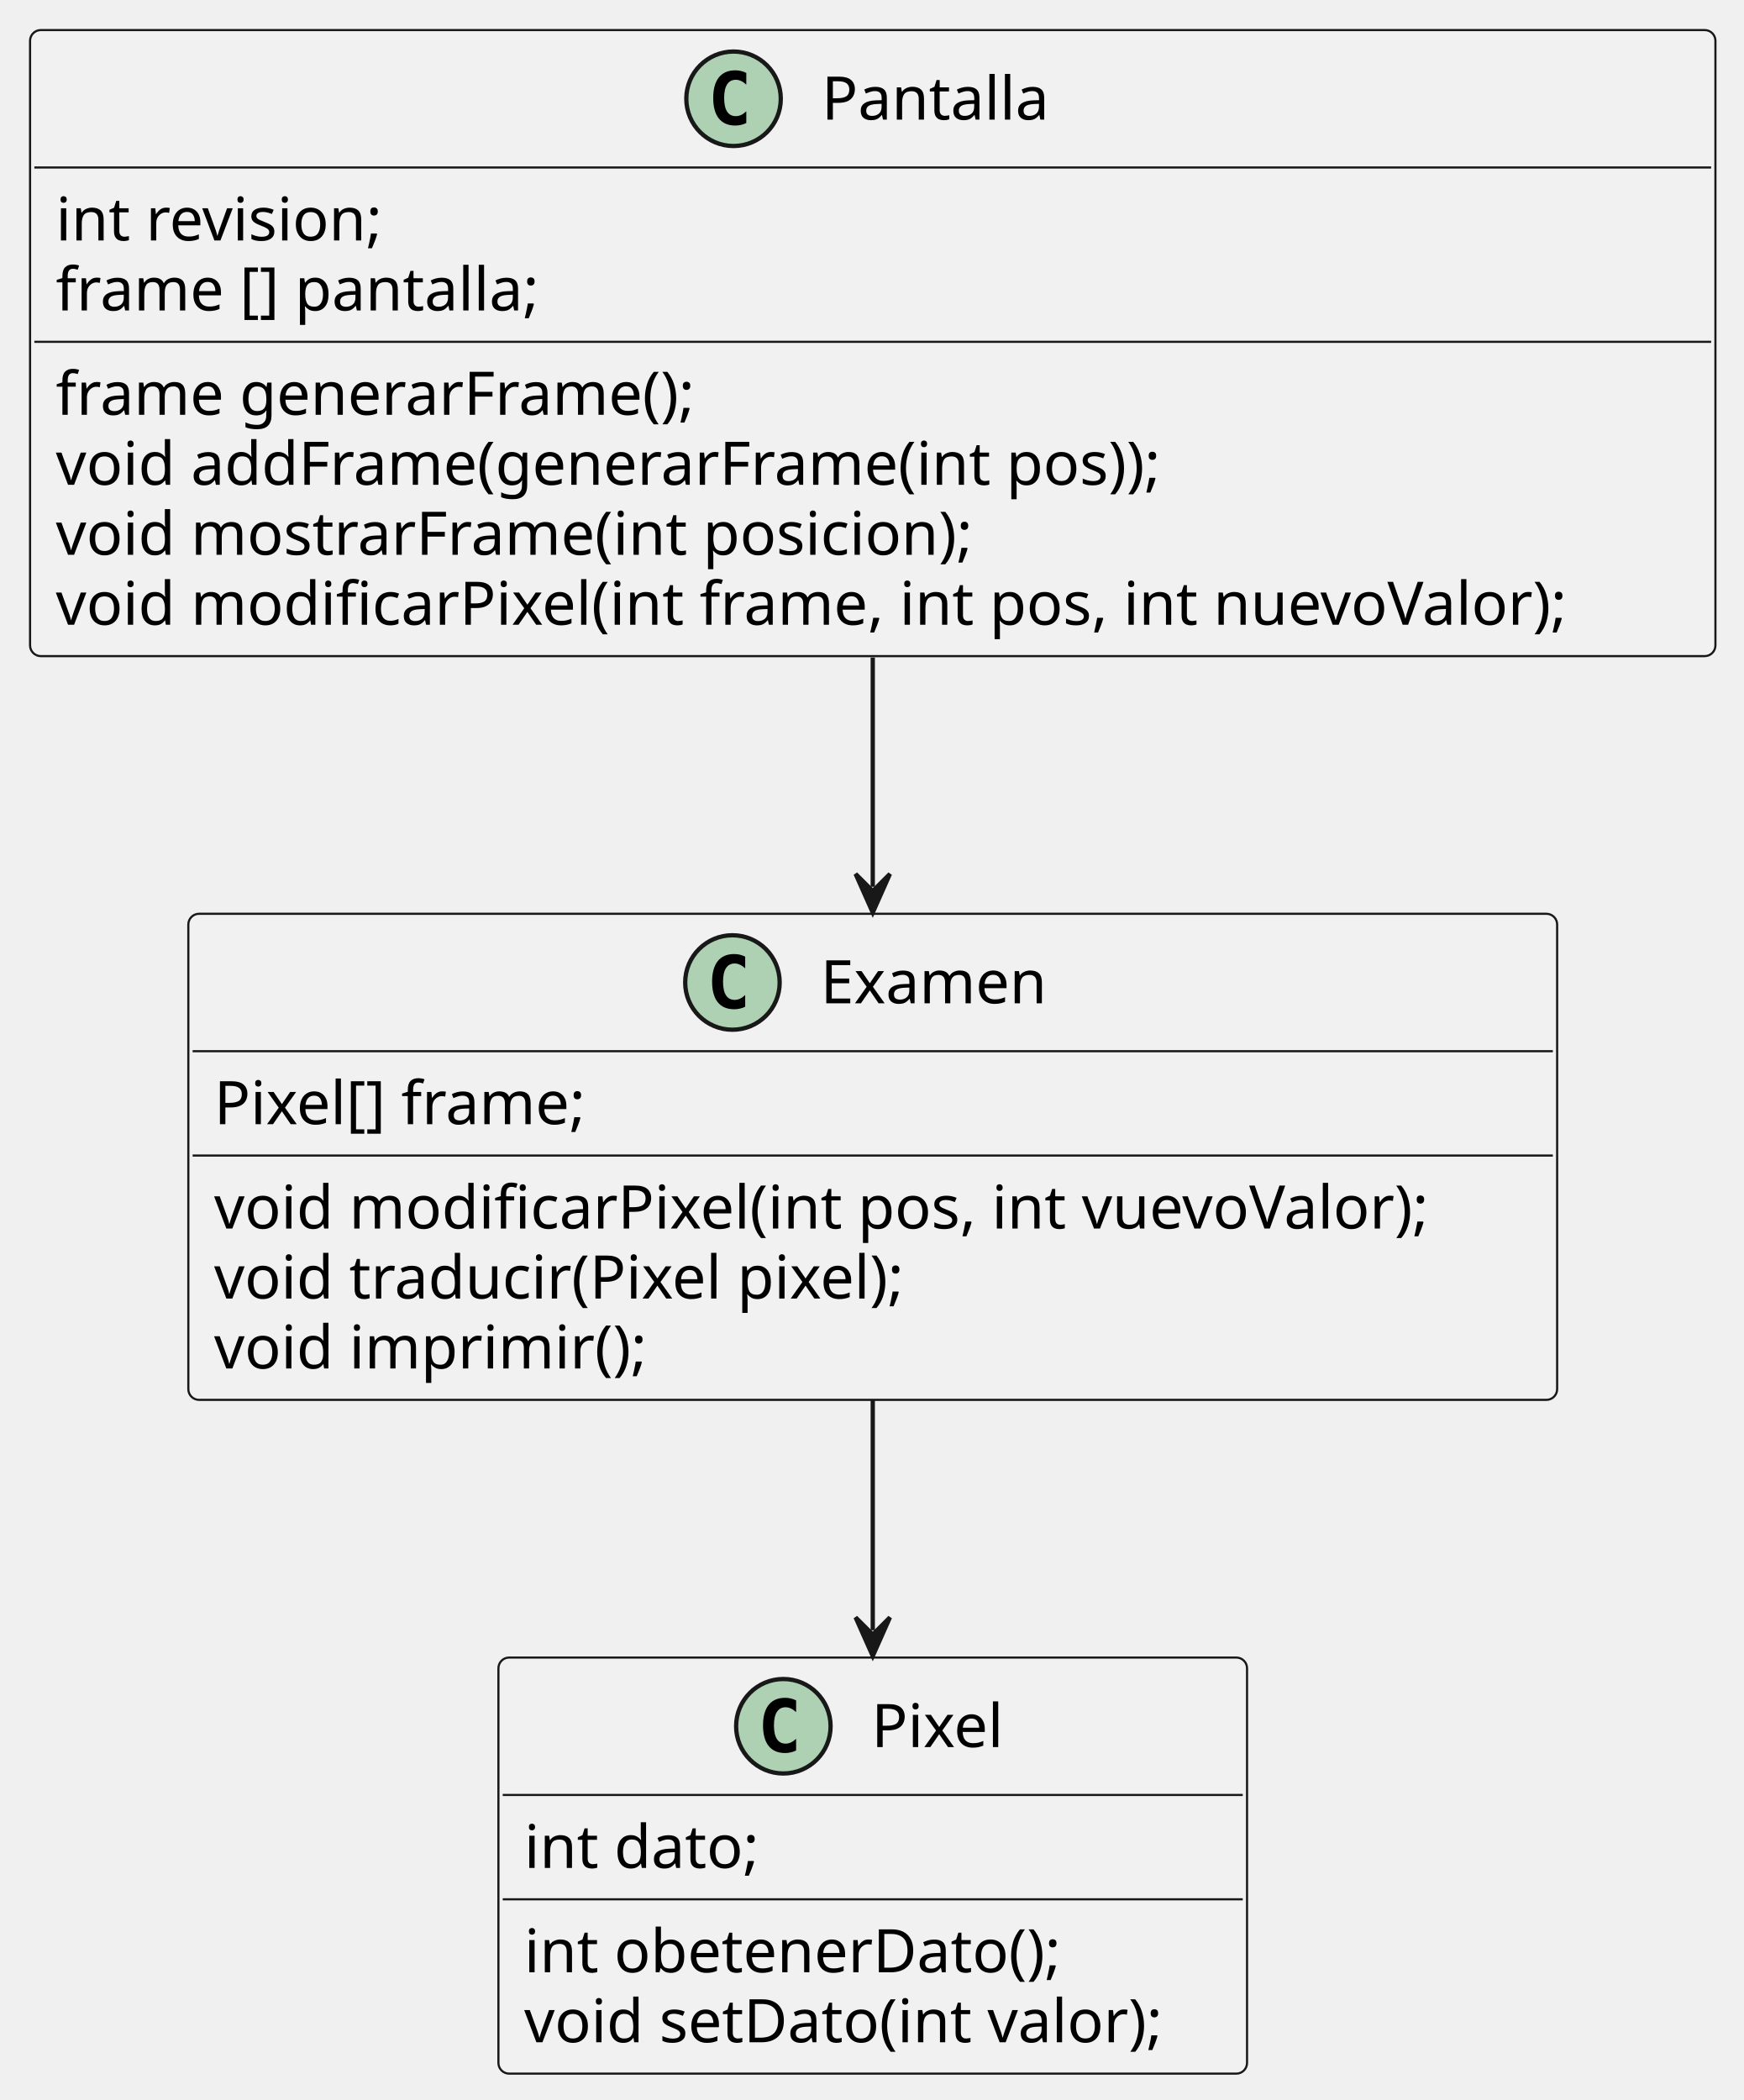
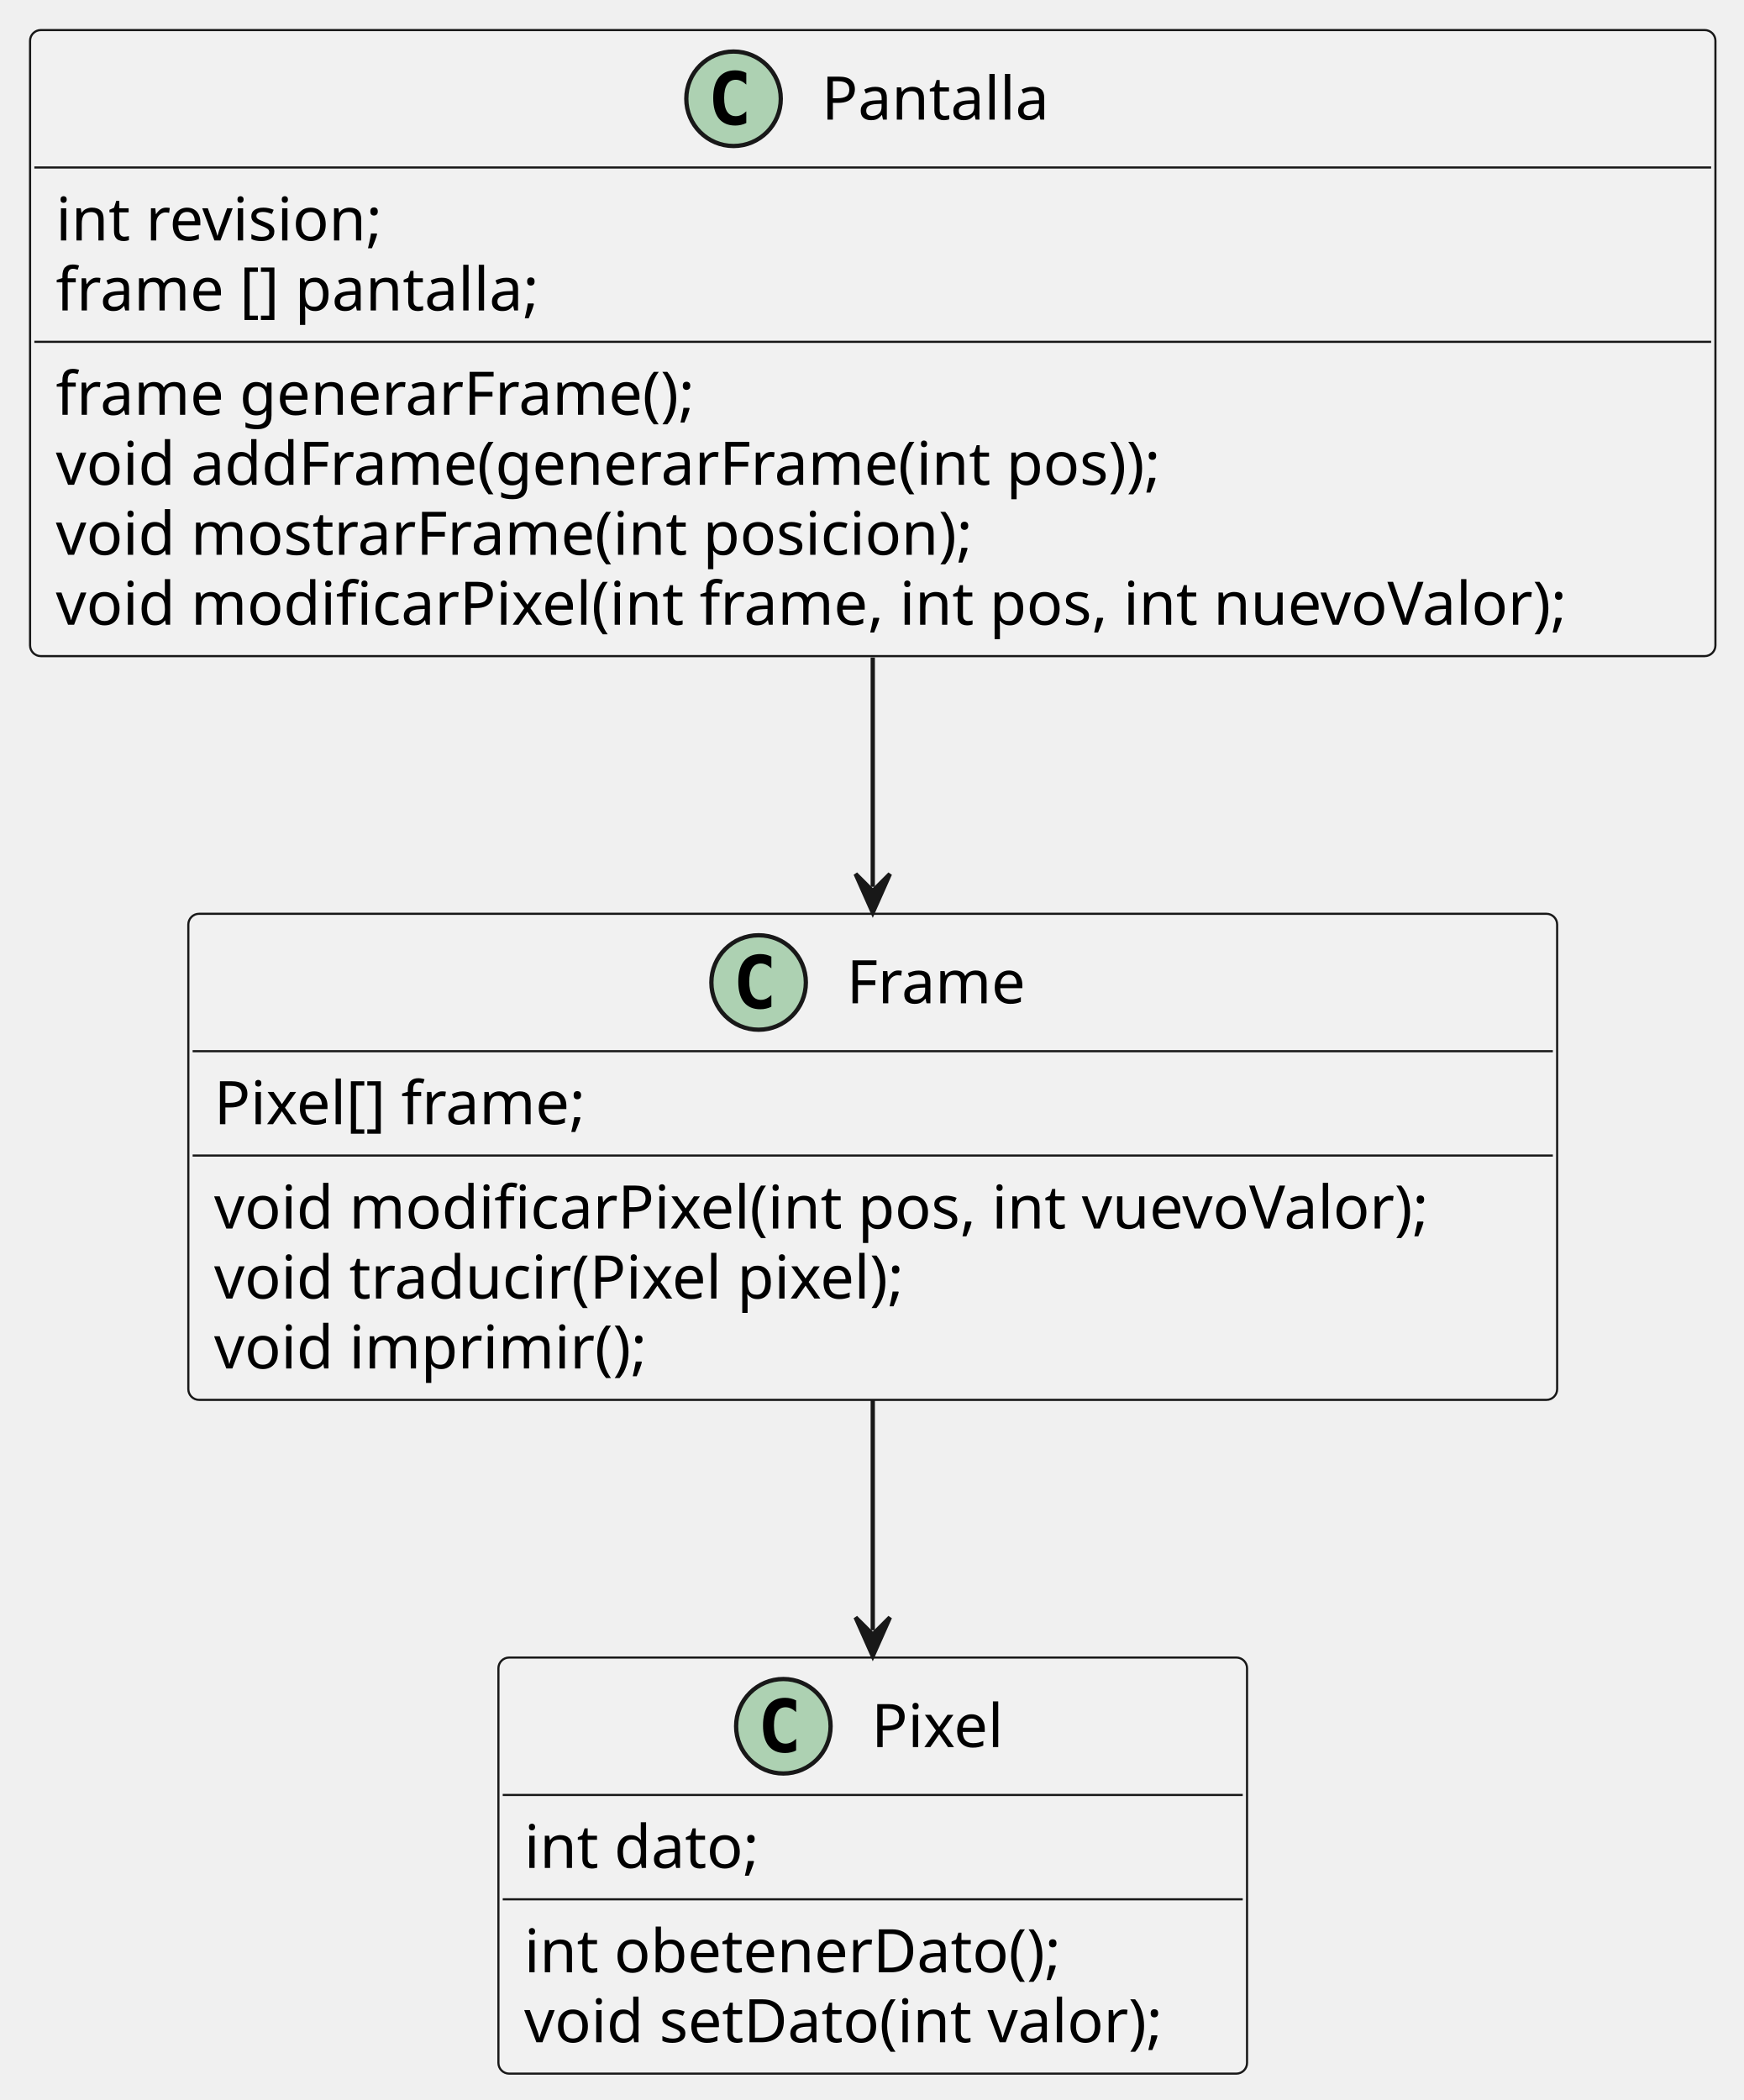
<svg xmlns="http://www.w3.org/2000/svg" contentStyleType="text/css" data-diagram-type="CLASS" height="489px" preserveAspectRatio="none" style="width:406px;height:489px;background:#FFFFFF;" version="1.1" viewBox="0 0 406 489" width="406px" zoomAndPan="magnify">
  <defs />
  <g>
    <g id="elem_Pixel">
      <rect codeLine="1" fill="#F1F1F1" height="96.891" id="Pixel" rx="2.5" ry="2.5" style="stroke:#181818;stroke-width:0.5;" width="174.306" x="116.05" y="385.97" />
      <ellipse cx="182.393" cy="401.97" fill="#ADD1B2" rx="11" ry="11" style="stroke:#181818;stroke-width:1;" />
      <path d="M185.362,407.611 Q184.783,407.908 184.143,408.048 Q183.502,408.204 182.799,408.204 Q180.299,408.204 178.971,406.564 Q177.658,404.908 177.658,401.783 Q177.658,398.658 178.971,397.001 Q180.299,395.345 182.799,395.345 Q183.502,395.345 184.143,395.501 Q184.799,395.658 185.362,395.954 L185.362,398.673 Q184.737,398.095 184.143,397.829 Q183.549,397.548 182.924,397.548 Q181.58,397.548 180.893,398.626 Q180.205,399.689 180.205,401.783 Q180.205,403.876 180.893,404.954 Q181.58,406.017 182.924,406.017 Q183.549,406.017 184.143,405.751 Q184.737,405.47 185.362,404.892 L185.362,407.611 Z " fill="#000000" />
      <text fill="#000000" font-family="sans-serif" font-size="14" lengthAdjust="spacing" textLength="33.12" x="202.893" y="406.817">Pixel</text>
      <line style="stroke:#181818;stroke-width:0.5;" x1="117.05" x2="289.356" y1="417.97" y2="417.97" />
      <text fill="#000000" font-family="sans-serif" font-size="14" lengthAdjust="spacing" textLength="58.94" x="122.05" y="434.965">int dato;</text>
      <line style="stroke:#181818;stroke-width:0.5;" x1="117.05" x2="289.356" y1="442.267" y2="442.267" />
      <text fill="#000000" font-family="sans-serif" font-size="14" lengthAdjust="spacing" textLength="135.167" x="122.05" y="459.262">int obetenerDato();</text>
      <text fill="#000000" font-family="sans-serif" font-size="14" lengthAdjust="spacing" textLength="162.306" x="122.05" y="475.559">void setDato(int valor);</text>
    </g>
-     <g id="elem_Examen">
-       <rect codeLine="7" fill="#F1F1F1" height="113.188" id="Examen" rx="2.5" ry="2.5" style="stroke:#181818;stroke-width:0.5;" width="318.708" x="43.85" y="212.78" />
-       <ellipse cx="170.537" cy="228.78" fill="#ADD1B2" rx="11" ry="11" style="stroke:#181818;stroke-width:1;" />
-       <path d="M173.506,234.421 Q172.928,234.718 172.287,234.858 Q171.646,235.014 170.943,235.014 Q168.443,235.014 167.115,233.374 Q165.803,231.718 165.803,228.593 Q165.803,225.468 167.115,223.811 Q168.443,222.155 170.943,222.155 Q171.646,222.155 172.287,222.311 Q172.943,222.468 173.506,222.764 L173.506,225.483 Q172.881,224.905 172.287,224.639 Q171.693,224.358 171.068,224.358 Q169.725,224.358 169.037,225.436 Q168.35,226.499 168.35,228.593 Q168.35,230.686 169.037,231.764 Q169.725,232.827 171.068,232.827 Q171.693,232.827 172.287,232.561 Q172.881,232.28 173.506,231.702 L173.506,234.421 Z " fill="#000000" />
-       <text fill="#000000" font-family="sans-serif" font-size="14" lengthAdjust="spacing" textLength="56.834" x="191.037" y="233.627">Examen</text>
+     <g id="elem_Frame">
+       <rect codeLine="7" fill="#F1F1F1" height="113.188" id="Frame" rx="2.5" ry="2.5" style="stroke:#181818;stroke-width:0.5;" width="318.708" x="43.85" y="212.78" />
+       <ellipse cx="176.635" cy="228.78" fill="#ADD1B2" rx="11" ry="11" style="stroke:#181818;stroke-width:1;" />
+       <path d="M179.603,234.421 Q179.025,234.718 178.385,234.858 Q177.744,235.014 177.041,235.014 Q174.541,235.014 173.213,233.374 Q171.9,231.718 171.9,228.593 Q171.9,225.468 173.213,223.811 Q174.541,222.155 177.041,222.155 Q177.744,222.155 178.385,222.311 Q179.041,222.468 179.603,222.764 L179.603,225.483 Q178.978,224.905 178.385,224.639 Q177.791,224.358 177.166,224.358 Q175.822,224.358 175.135,225.436 Q174.447,226.499 174.447,228.593 Q174.447,230.686 175.135,231.764 Q175.822,232.827 177.166,232.827 Q177.791,232.827 178.385,232.561 Q178.978,232.28 179.603,231.702 L179.603,234.421 Z " fill="#000000" />
+       <text fill="#000000" font-family="sans-serif" font-size="14" lengthAdjust="spacing" textLength="44.639" x="197.135" y="233.627">Frame</text>
      <line style="stroke:#181818;stroke-width:0.5;" x1="44.85" x2="361.558" y1="244.78" y2="244.78" />
      <text fill="#000000" font-family="sans-serif" font-size="14" lengthAdjust="spacing" textLength="94.726" x="49.85" y="261.775">Pixel[] frame;</text>
      <line style="stroke:#181818;stroke-width:0.5;" x1="44.85" x2="361.558" y1="269.077" y2="269.077" />
      <text fill="#000000" font-family="sans-serif" font-size="14" lengthAdjust="spacing" textLength="306.708" x="49.85" y="286.072">void modificarPixel(int pos, int vuevoValor);</text>
      <text fill="#000000" font-family="sans-serif" font-size="14" lengthAdjust="spacing" textLength="175.779" x="49.85" y="302.369">void traducir(Pixel pixel);</text>
      <text fill="#000000" font-family="sans-serif" font-size="14" lengthAdjust="spacing" textLength="109.061" x="49.85" y="318.666">void imprimir();</text>
    </g>
    <g id="elem_Pantalla">
      <rect codeLine="14" fill="#F1F1F1" height="145.781" id="Pantalla" rx="2.5" ry="2.5" style="stroke:#181818;stroke-width:0.5;" width="392.413" x="7" y="7" />
      <ellipse cx="170.796" cy="23" fill="#ADD1B2" rx="11" ry="11" style="stroke:#181818;stroke-width:1;" />
      <path d="M173.765,28.641 Q173.186,28.938 172.546,29.078 Q171.905,29.234 171.202,29.234 Q168.702,29.234 167.374,27.594 Q166.061,25.938 166.061,22.812 Q166.061,19.688 167.374,18.031 Q168.702,16.375 171.202,16.375 Q171.905,16.375 172.546,16.531 Q173.202,16.688 173.765,16.984 L173.765,19.703 Q173.14,19.125 172.546,18.859 Q171.952,18.578 171.327,18.578 Q169.983,18.578 169.296,19.656 Q168.608,20.719 168.608,22.812 Q168.608,24.906 169.296,25.984 Q169.983,27.047 171.327,27.047 Q171.952,27.047 172.546,26.781 Q173.14,26.5 173.765,25.922 L173.765,28.641 Z " fill="#000000" />
      <text fill="#000000" font-family="sans-serif" font-size="14" lengthAdjust="spacing" textLength="56.321" x="191.296" y="27.847">Pantalla</text>
      <line style="stroke:#181818;stroke-width:0.5;" x1="8" x2="398.413" y1="39" y2="39" />
      <text fill="#000000" font-family="sans-serif" font-size="14" lengthAdjust="spacing" textLength="82.585" x="13" y="55.995">int revision;</text>
      <text fill="#000000" font-family="sans-serif" font-size="14" lengthAdjust="spacing" textLength="122.821" x="13" y="72.292">frame [] pantalla;</text>
      <line style="stroke:#181818;stroke-width:0.5;" x1="8" x2="398.413" y1="79.594" y2="79.594" />
      <text fill="#000000" font-family="sans-serif" font-size="14" lengthAdjust="spacing" textLength="161.321" x="13" y="96.589">frame generarFrame();</text>
      <text fill="#000000" font-family="sans-serif" font-size="14" lengthAdjust="spacing" textLength="278.797" x="13" y="112.886">void addFrame(generarFrame(int pos));</text>
      <text fill="#000000" font-family="sans-serif" font-size="14" lengthAdjust="spacing" textLength="229.797" x="13" y="129.183">void mostrarFrame(int posicion);</text>
      <text fill="#000000" font-family="sans-serif" font-size="14" lengthAdjust="spacing" textLength="380.413" x="13" y="145.48">void modificarPixel(int frame, int pos, int nuevoValor);</text>
    </g>
-     <g id="link_Pantalla_Examen">
-       <path codeLine="23" d="M203.21,153.11 C203.21,172.81 203.21,187.86 203.21,206.5 " fill="#FFFFFF" fill-opacity="0" id="Pantalla-to-Examen" style="stroke:#181818;stroke-width:1;" />
+     <g id="link_Pantalla_Frame">
+       <path codeLine="23" d="M203.21,153.11 C203.21,172.81 203.21,187.86 203.21,206.5 " fill="#FFFFFF" fill-opacity="0" id="Pantalla-to-Frame" style="stroke:#181818;stroke-width:1;" />
      <polygon fill="#181818" points="203.21,212.5,207.21,203.5,203.21,207.5,199.21,203.5,203.21,212.5" style="stroke:#181818;stroke-width:1;" />
    </g>
-     <g id="link_Examen_Pixel">
-       <path codeLine="24" d="M203.21,326.03 C203.21,345.4 203.21,360.95 203.21,379.62 " fill="#FFFFFF" fill-opacity="0" id="Examen-to-Pixel" style="stroke:#181818;stroke-width:1;" />
+     <g id="link_Frame_Pixel">
+       <path codeLine="24" d="M203.21,326.03 C203.21,345.4 203.21,360.95 203.21,379.62 " fill="#FFFFFF" fill-opacity="0" id="Frame-to-Pixel" style="stroke:#181818;stroke-width:1;" />
      <polygon fill="#181818" points="203.21,385.62,207.21,376.62,203.21,380.62,199.21,376.62,203.21,385.62" style="stroke:#181818;stroke-width:1;" />
    </g>
  </g>
</svg>
